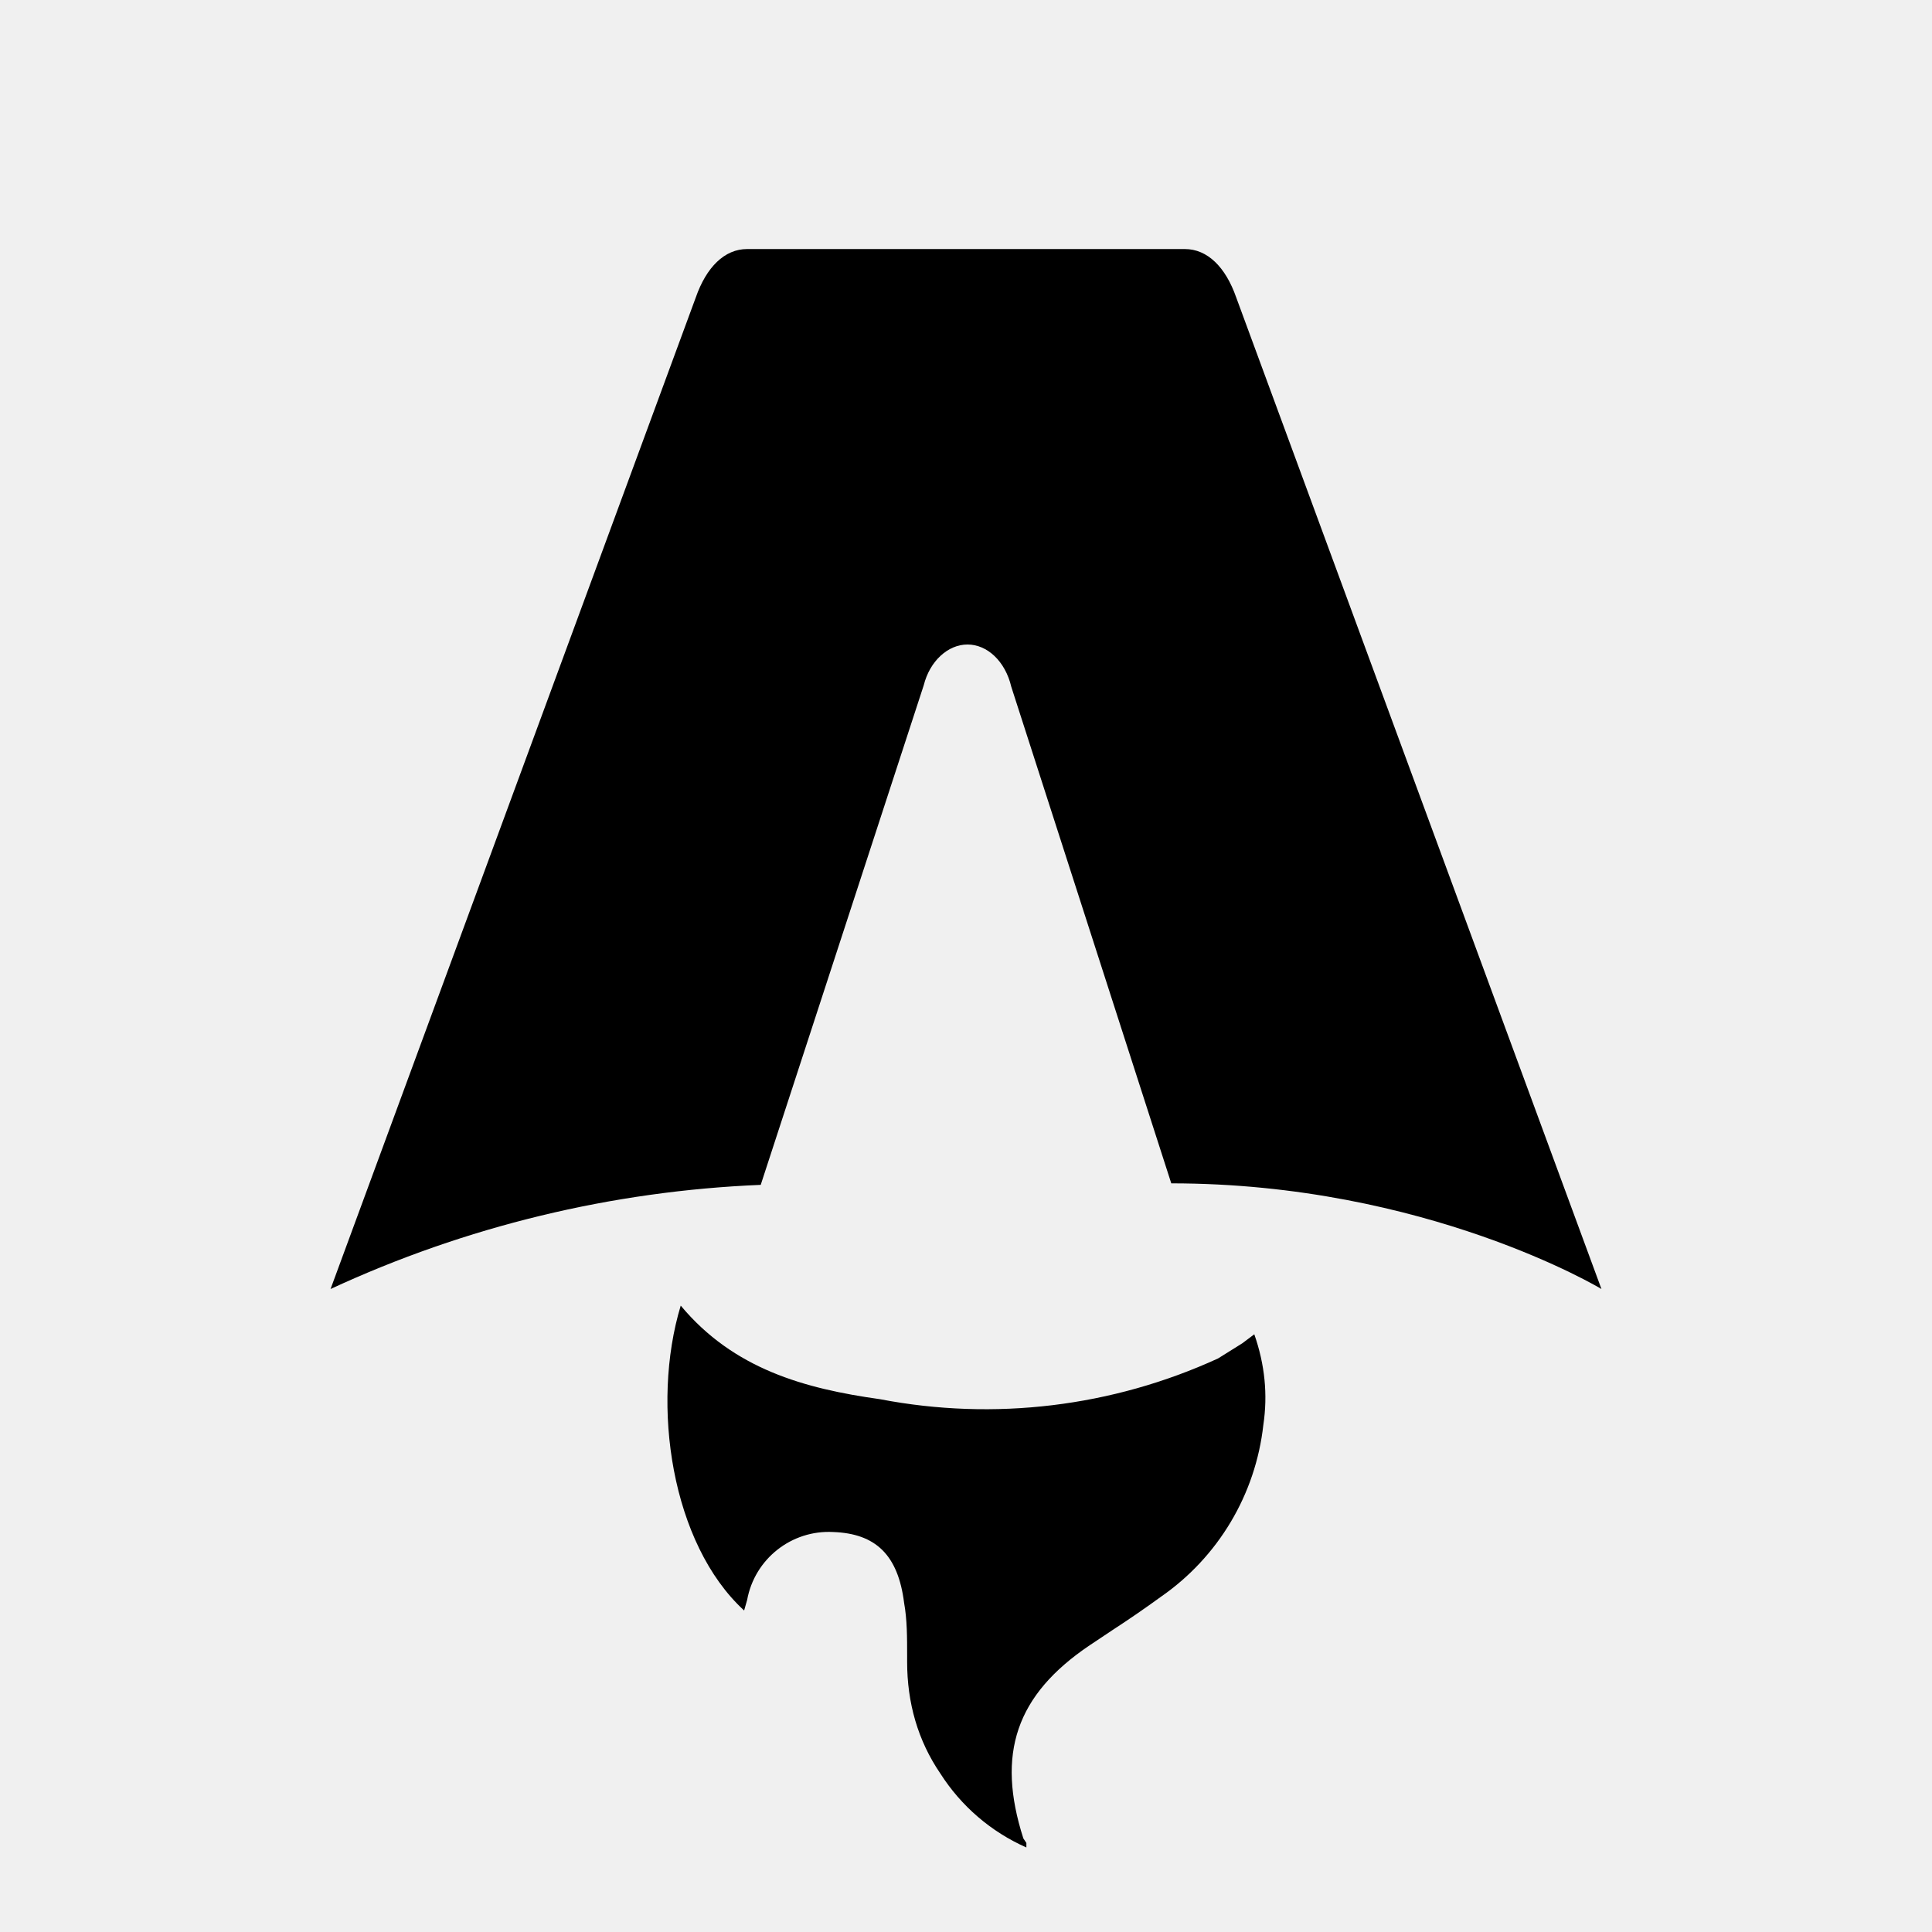
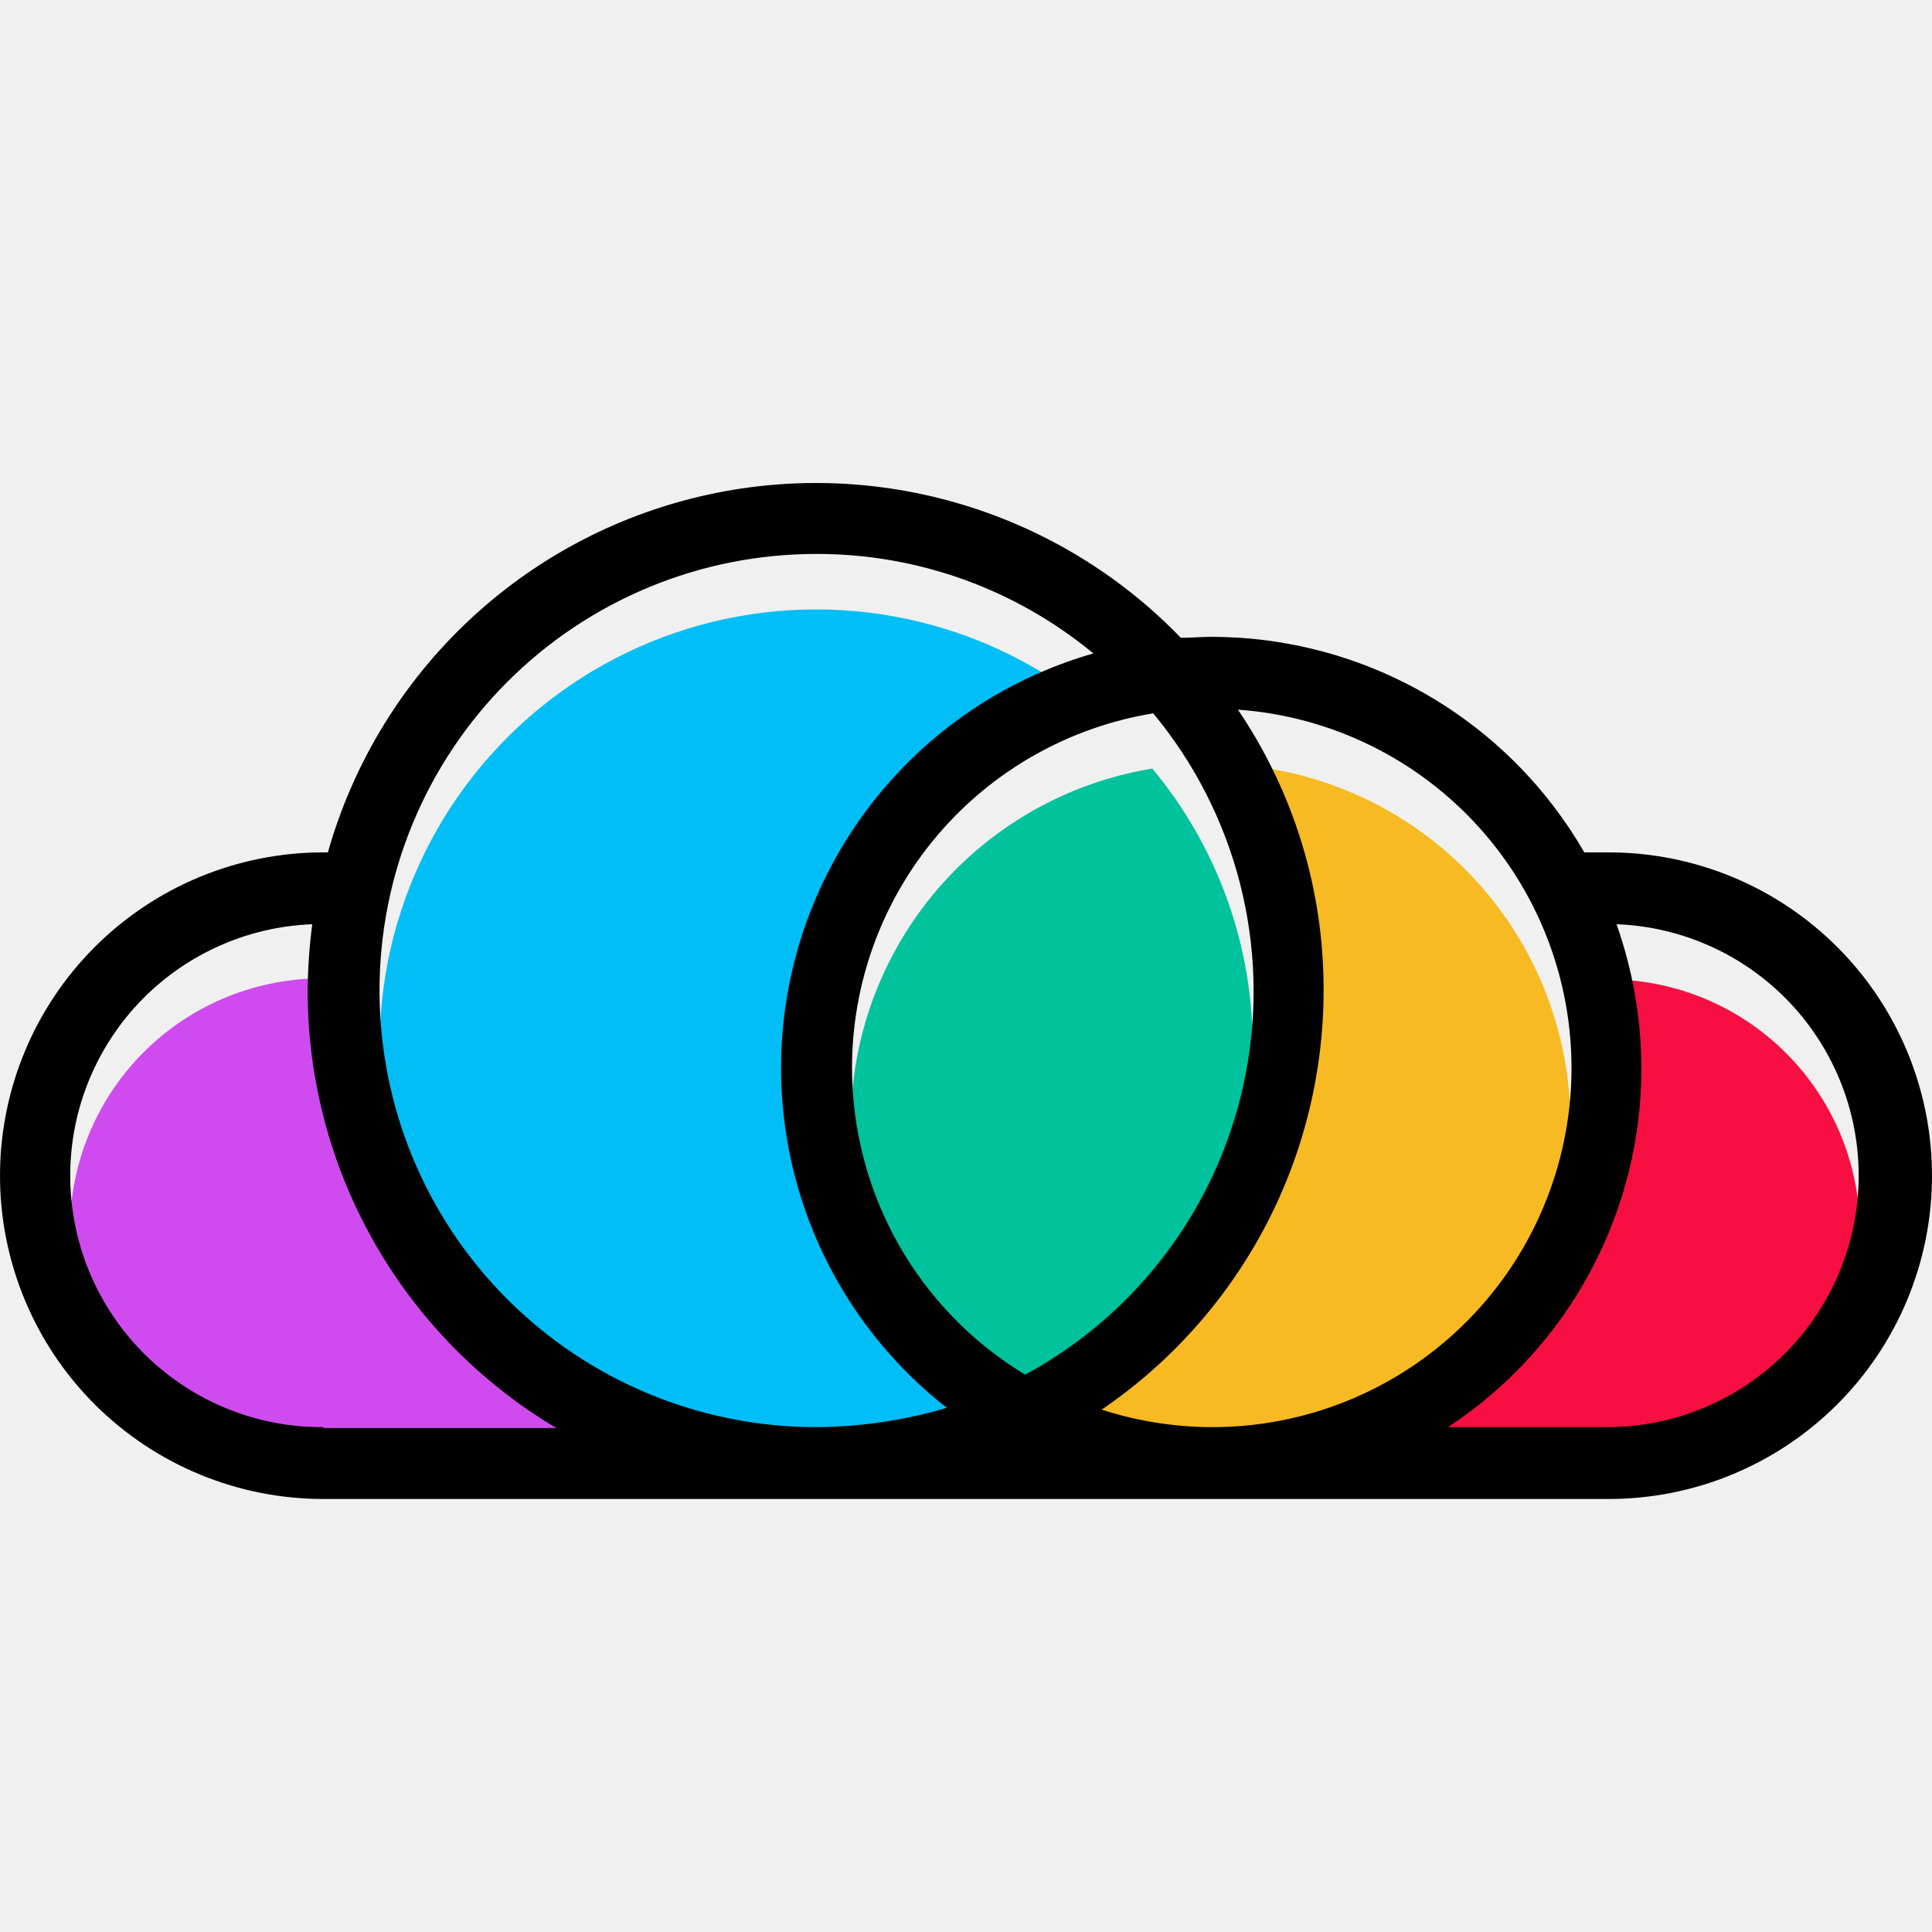
- <svg xmlns="http://www.w3.org/2000/svg" fill="none" viewBox="0 0 128 128">
-   <path d="M50.4 78.5a75.1 75.1 0 0 0-28.5 6.9l24.2-65.7c.7-2 1.9-3.2 3.4-3.2h29c1.5 0 2.7 1.2 3.4 3.2l24.2 65.7s-11.6-7-28.5-7L67 45.5c-.4-1.7-1.6-2.8-2.9-2.8-1.3 0-2.5 1.1-2.9 2.7L50.4 78.5Zm-1.1 28.2Zm-4.2-20.2c-2 6.6-.6 15.8 4.2 20.2a17.5 17.5 0 0 1 .2-.7 5.5 5.5 0 0 1 5.7-4.5c2.8.1 4.3 1.5 4.7 4.7.2 1.1.2 2.3.2 3.5v.4c0 2.7.7 5.2 2.2 7.4a13 13 0 0 0 5.7 4.9v-.3l-.2-.3c-1.8-5.6-.5-9.5 4.4-12.8l1.5-1a73 73 0 0 0 3.2-2.2 16 16 0 0 0 6.8-11.4c.3-2 .1-4-.6-6l-.8.6-1.6 1a37 37 0 0 1-22.4 2.7c-5-.7-9.7-2-13.2-6.2Z" />
-   <style>
-         path { fill: #000; }
-         @media (prefers-color-scheme: dark) {
-             path { fill: #FFF; }
-         }
-     </style>
+ <svg xmlns="http://www.w3.org/2000/svg" width="32" height="32" viewBox="0 0 32 32" fill="none">
+   <path d="M5.66 17.322C5.66 16.941 5.126 16.575 5.172 16.208C4.079 16.25 3.046 16.719 2.295 17.515C1.544 18.311 1.136 19.37 1.158 20.463C1.18 21.557 1.63 22.599 2.413 23.363C3.195 24.128 4.246 24.556 5.34 24.553H11.808C9.352 23.089 5.66 20.404 5.66 17.322Z" fill="#CF4BEF" />
+   <path d="M20.749 17.322C20.749 15.644 20.16 14.019 19.086 12.73C17.886 12.926 16.775 13.485 15.902 14.331C15.03 15.177 14.437 16.27 14.204 17.463C13.972 18.657 14.11 19.892 14.601 21.005C15.092 22.117 15.912 23.052 16.95 23.684C18.098 23.064 19.056 22.146 19.725 21.026C20.394 19.906 20.747 18.627 20.749 17.322Z" fill="#00C29C" />
+   <path d="M13.288 18.451C13.288 15.201 15.119 12.593 18.109 11.738C17.214 11.002 16.154 10.492 15.021 10.252C13.887 10.011 12.712 10.046 11.594 10.354C10.477 10.663 9.45 11.236 8.6 12.024C7.751 12.812 7.103 13.794 6.712 14.885C6.321 15.976 6.198 17.145 6.354 18.294C6.509 19.442 6.939 20.537 7.606 21.485C8.273 22.433 9.158 23.206 10.187 23.741C11.216 24.274 12.358 24.553 13.517 24.554C14.265 24.554 16.172 23.562 16.858 23.348C15.18 22.052 13.288 20.74 13.288 18.451Z" fill="#02BEF7" />
+   <path d="M26.012 18.604C26.01 17.102 25.442 15.657 24.421 14.557C23.4 13.457 22.001 12.782 20.504 12.669C21.389 13.996 21.328 15.568 21.328 17.292C21.328 20.175 19.055 22.174 16.843 23.684C17.407 23.867 19.421 24.554 20.047 24.554C21.627 24.555 23.142 23.929 24.261 22.813C25.379 21.698 26.009 20.183 26.012 18.604Z" fill="#F7BA22" />
+   <path d="M26.79 16.224C27.049 16.971 26.576 17.78 26.576 18.619C26.576 21.106 23.723 23.287 21.801 24.569H26.653C27.744 24.563 28.79 24.131 29.566 23.363C30.343 22.596 30.787 21.555 30.805 20.463C30.823 19.372 30.413 18.317 29.662 17.524C28.912 16.732 27.881 16.265 26.79 16.224Z" fill="#F60F40" />
+   <path d="M26.653 14.118H26.241C25.615 13.033 24.715 12.131 23.63 11.505C22.546 10.878 21.315 10.548 20.062 10.548C19.894 10.548 19.726 10.564 19.558 10.564C18.532 9.501 17.243 8.728 15.822 8.323C14.402 7.917 12.899 7.893 11.466 8.254C10.034 8.614 8.721 9.346 7.662 10.376C6.602 11.406 5.833 12.697 5.431 14.118H5.355C3.935 14.118 2.573 14.682 1.568 15.687C0.564 16.691 0 18.053 0 19.473C0 20.893 0.564 22.256 1.568 23.26C2.573 24.264 3.935 24.828 5.355 24.828H26.637C28.058 24.83 29.421 24.268 30.426 23.265C31.432 22.262 31.998 20.901 32 19.481C32.002 18.061 31.44 16.698 30.437 15.692C29.434 14.686 28.073 14.12 26.653 14.118ZM5.355 23.638C4.261 23.645 3.209 23.221 2.425 22.459C1.641 21.697 1.188 20.657 1.164 19.563C1.14 18.47 1.547 17.411 2.296 16.615C3.046 15.819 4.079 15.35 5.172 15.308C5.123 15.678 5.098 16.049 5.096 16.422C5.098 17.881 5.479 19.314 6.201 20.581C6.923 21.849 7.961 22.907 9.215 23.653H5.355V23.638ZM13.517 23.638C11.599 23.638 9.76 22.876 8.404 21.52C7.047 20.164 6.286 18.325 6.286 16.407C6.286 14.489 7.047 12.649 8.404 11.293C9.76 9.937 11.599 9.175 13.517 9.175C15.193 9.171 16.818 9.754 18.109 10.823C16.843 11.186 15.702 11.893 14.813 12.864C13.923 13.836 13.319 15.034 13.068 16.327C12.817 17.62 12.929 18.957 13.39 20.191C13.852 21.425 14.645 22.507 15.683 23.318C14.98 23.526 14.251 23.633 13.517 23.638ZM14.112 17.688C14.112 16.276 14.613 14.911 15.527 13.835C16.441 12.759 17.708 12.043 19.101 11.815C19.782 12.636 20.273 13.598 20.538 14.632C20.803 15.666 20.835 16.745 20.632 17.793C20.429 18.841 19.997 19.831 19.365 20.691C18.733 21.552 17.919 22.261 16.98 22.769C16.105 22.24 15.382 21.495 14.879 20.605C14.377 19.715 14.113 18.71 14.112 17.688ZM20.062 23.638C19.445 23.635 18.833 23.537 18.247 23.348C19.378 22.578 20.305 21.543 20.946 20.334C21.587 19.124 21.922 17.776 21.923 16.407C21.928 14.748 21.434 13.127 20.504 11.754C22.043 11.864 23.479 12.568 24.509 13.716C25.539 14.864 26.082 16.368 26.025 17.91C25.967 19.451 25.314 20.91 24.201 21.979C23.089 23.048 21.605 23.643 20.062 23.638ZM26.653 23.638H23.983C24.969 22.99 25.778 22.107 26.337 21.068C26.896 20.029 27.188 18.868 27.187 17.688C27.184 16.877 27.045 16.073 26.775 15.308C27.863 15.349 28.891 15.814 29.641 16.603C30.39 17.393 30.801 18.444 30.785 19.533C30.769 20.621 30.328 21.66 29.555 22.428C28.783 23.195 27.741 23.629 26.653 23.638Z" fill="#010101" />
</svg>
